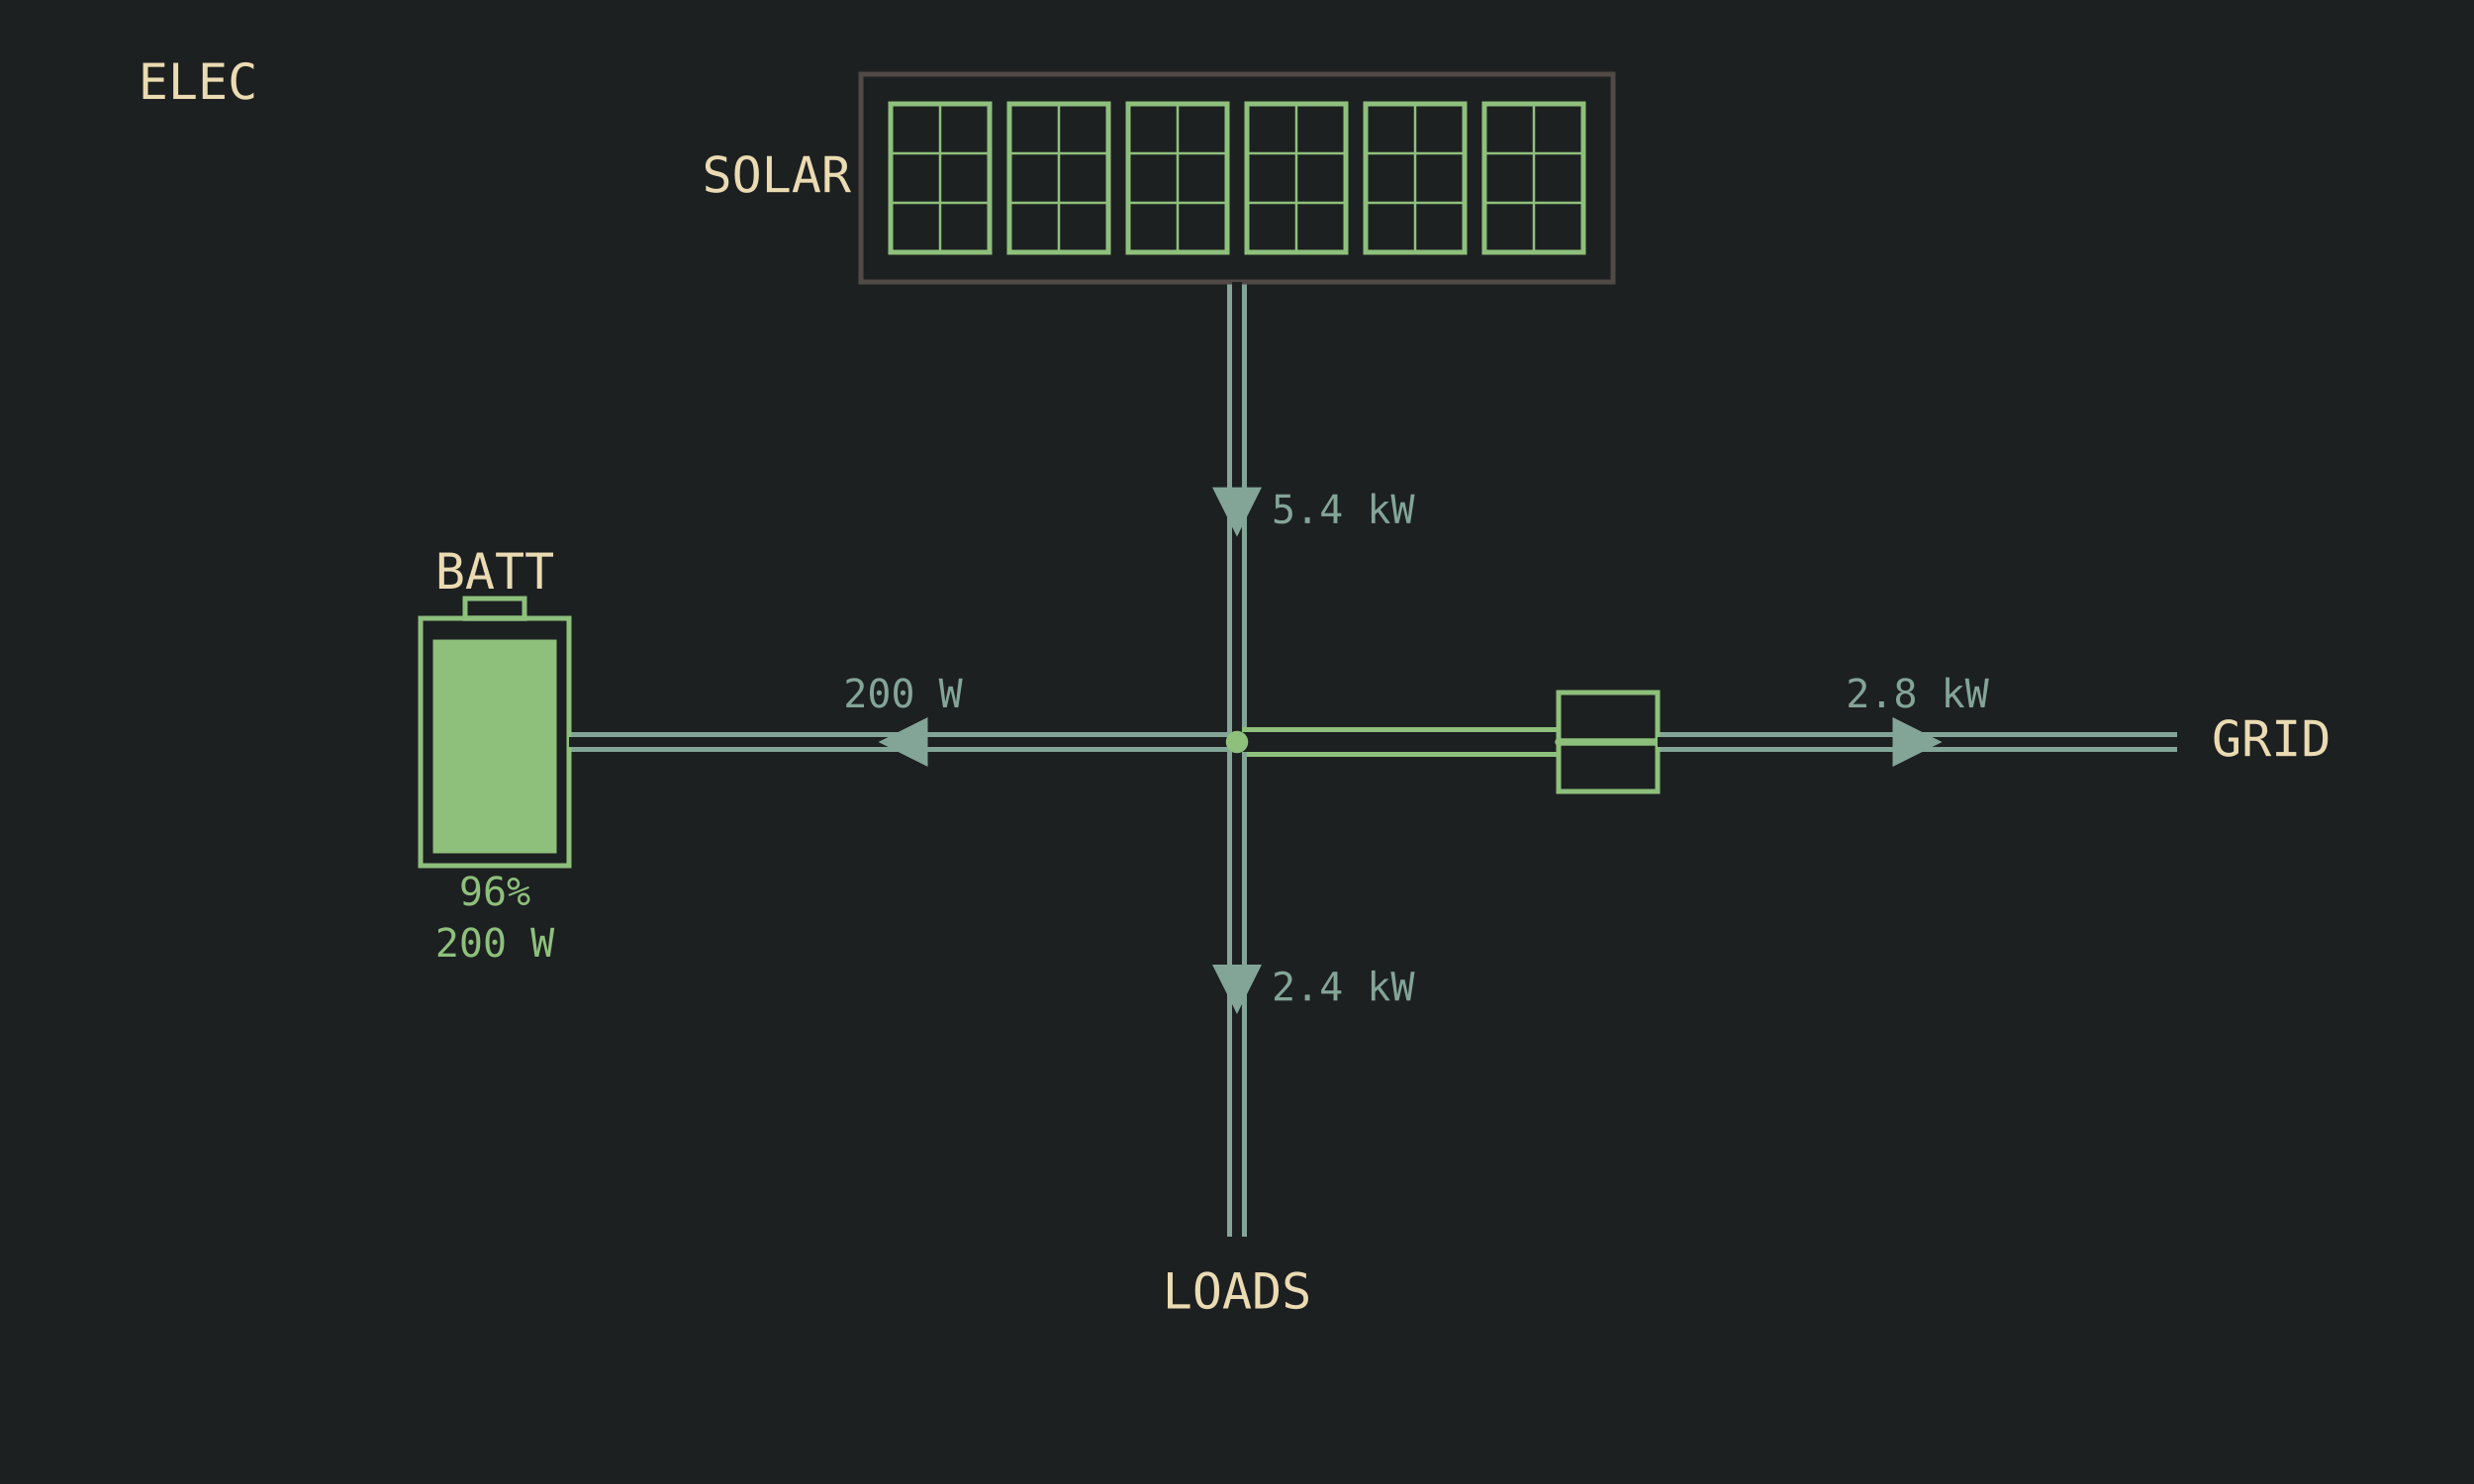
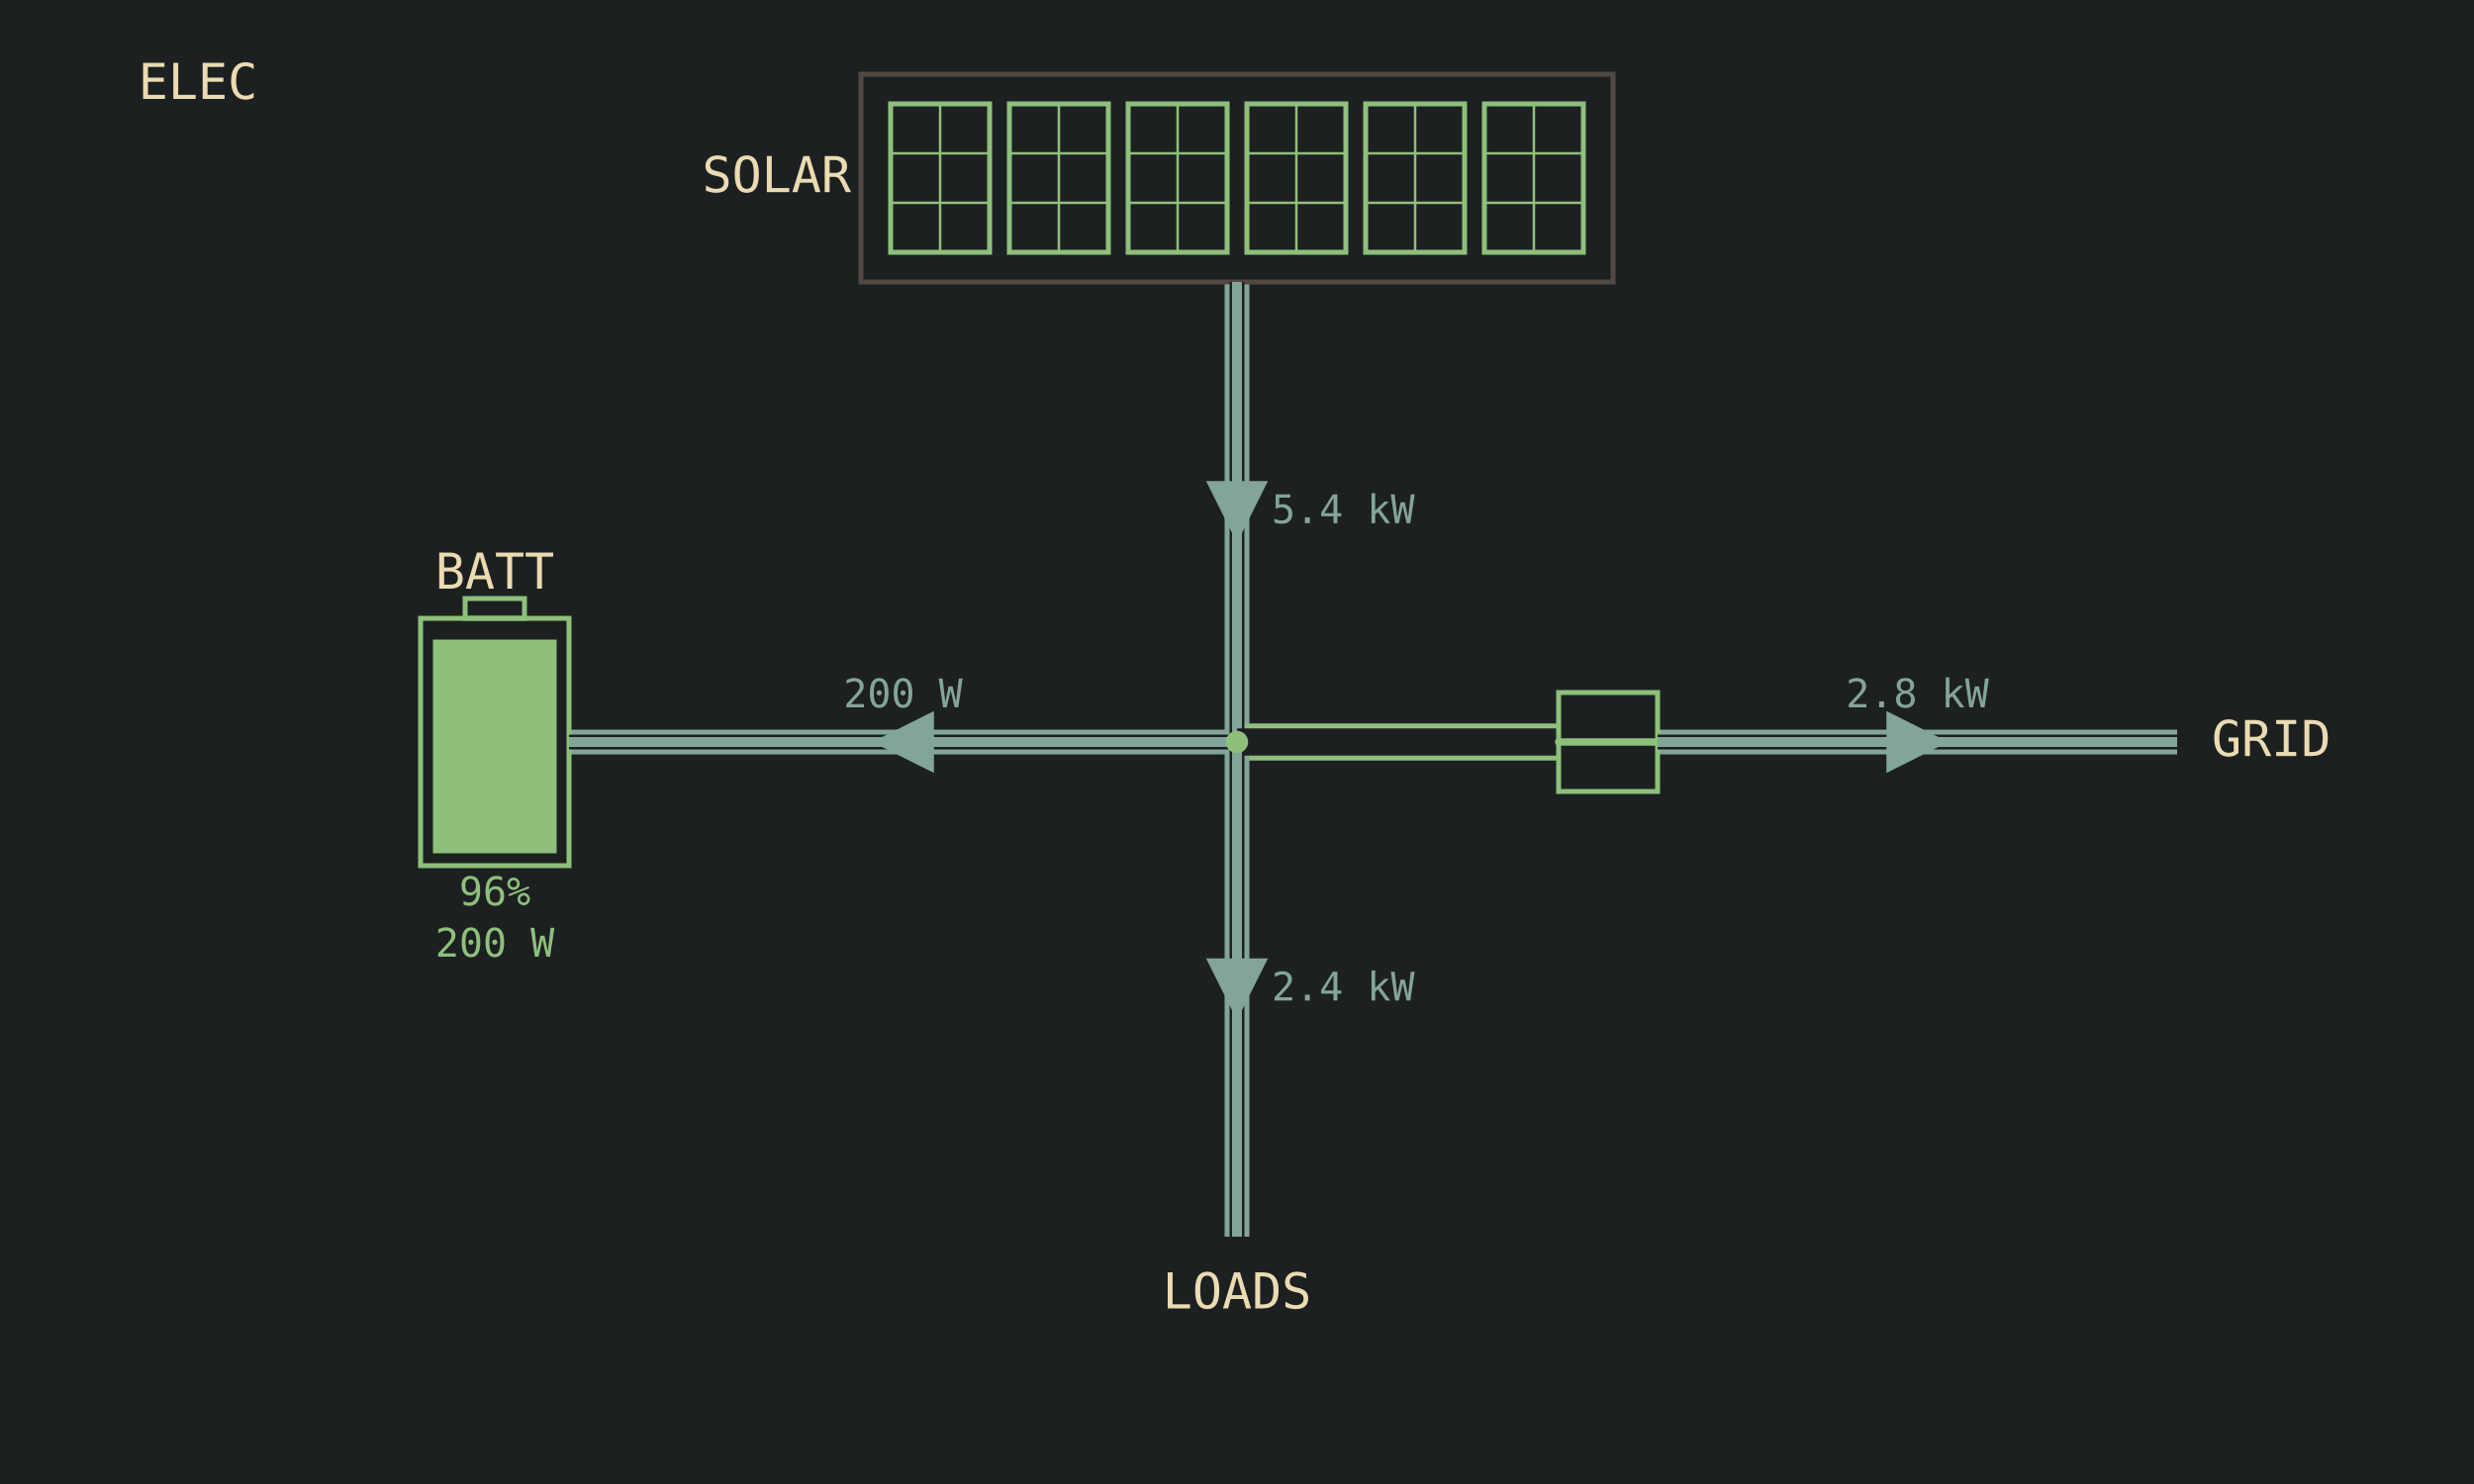
<svg xmlns="http://www.w3.org/2000/svg" viewBox="0 0 1000 600" width="1280" height="768" data-page="electrical" data-theme="lcd">
  <rect x="0" y="0" width="1000" height="600" fill="#1d2021" />
  <g id="casings">
    <g data-for="solar">
-       <polyline points="500,114 500,300" fill="none" stroke="#83a598" stroke-width="8" stroke-linejoin="round" />
+       <polyline points="500,114 500,300" fill="none" stroke="#83a598" stroke-width="10" stroke-linejoin="round" />
    </g>
    <g data-for="battery_feed">
-       <polyline points="500,300 230,300" fill="none" stroke="#83a598" stroke-width="8" stroke-linejoin="round" />
+       <polyline points="500,300 230,300" fill="none" stroke="#83a598" stroke-width="10" stroke-linejoin="round" />
    </g>
    <g data-for="bus_tie">
-       <polyline points="500,300 630,300" fill="none" stroke="#8ec07c" stroke-width="12" stroke-linejoin="round" />
+       <polyline points="500,300 630,300" fill="none" stroke="#8ec07c" stroke-width="15" stroke-linejoin="round" />
    </g>
    <g data-for="grid">
-       <polyline points="880,300 670,300" fill="none" stroke="#83a598" stroke-width="8" stroke-linejoin="round" />
+       <polyline points="880,300 670,300" fill="none" stroke="#83a598" stroke-width="10" stroke-linejoin="round" />
    </g>
    <g data-for="loads">
-       <polyline points="500,300 500,500" fill="none" stroke="#83a598" stroke-width="8" stroke-linejoin="round" />
+       <polyline points="500,300 500,500" fill="none" stroke="#83a598" stroke-width="10" stroke-linejoin="round" />
    </g>
  </g>
  <g id="title">
    <text x="80" y="40" text-anchor="middle" font-family="DejaVu Sans Mono, monospace" font-size="20" fill="#ebdbb2">ELEC</text>
  </g>
  <g id="array">
    <rect x="348" y="30" width="304" height="84" fill="none" stroke="#504945" stroke-width="2" />
    <g id="array.p1">
      <rect x="360" y="42" width="40" height="60" fill="none" stroke="#8ec07c" stroke-width="2" />
      <line x1="360" y1="62" x2="400" y2="62" stroke="#8ec07c" stroke-width="1" />
      <line x1="360" y1="82" x2="400" y2="82" stroke="#8ec07c" stroke-width="1" />
      <line x1="380" y1="42" x2="380" y2="102" stroke="#8ec07c" stroke-width="1" />
    </g>
    <g id="array.p2">
      <rect x="408" y="42" width="40" height="60" fill="none" stroke="#8ec07c" stroke-width="2" />
      <line x1="408" y1="62" x2="448" y2="62" stroke="#8ec07c" stroke-width="1" />
      <line x1="408" y1="82" x2="448" y2="82" stroke="#8ec07c" stroke-width="1" />
      <line x1="428" y1="42" x2="428" y2="102" stroke="#8ec07c" stroke-width="1" />
    </g>
    <g id="array.p3">
      <rect x="456" y="42" width="40" height="60" fill="none" stroke="#8ec07c" stroke-width="2" />
      <line x1="456" y1="62" x2="496" y2="62" stroke="#8ec07c" stroke-width="1" />
      <line x1="456" y1="82" x2="496" y2="82" stroke="#8ec07c" stroke-width="1" />
      <line x1="476" y1="42" x2="476" y2="102" stroke="#8ec07c" stroke-width="1" />
    </g>
    <g id="array.p4">
      <rect x="504" y="42" width="40" height="60" fill="none" stroke="#8ec07c" stroke-width="2" />
      <line x1="504" y1="62" x2="544" y2="62" stroke="#8ec07c" stroke-width="1" />
      <line x1="504" y1="82" x2="544" y2="82" stroke="#8ec07c" stroke-width="1" />
      <line x1="524" y1="42" x2="524" y2="102" stroke="#8ec07c" stroke-width="1" />
    </g>
    <g id="array.p5">
      <rect x="552" y="42" width="40" height="60" fill="none" stroke="#8ec07c" stroke-width="2" />
      <line x1="552" y1="62" x2="592" y2="62" stroke="#8ec07c" stroke-width="1" />
      <line x1="552" y1="82" x2="592" y2="82" stroke="#8ec07c" stroke-width="1" />
      <line x1="572" y1="42" x2="572" y2="102" stroke="#8ec07c" stroke-width="1" />
    </g>
    <g id="array.p6">
      <rect x="600" y="42" width="40" height="60" fill="none" stroke="#8ec07c" stroke-width="2" />
      <line x1="600" y1="62" x2="640" y2="62" stroke="#8ec07c" stroke-width="1" />
      <line x1="600" y1="82" x2="640" y2="82" stroke="#8ec07c" stroke-width="1" />
      <line x1="620" y1="42" x2="620" y2="102" stroke="#8ec07c" stroke-width="1" />
    </g>
    <text x="344" y="72" text-anchor="end" dominant-baseline="middle" font-family="DejaVu Sans Mono, monospace" font-size="20" fill="#ebdbb2">SOLAR</text>
  </g>
  <g id="solar">
-     <polyline points="500,114 500,300" fill="none" stroke="#1d2021" stroke-width="4" stroke-linejoin="round" />
-     <polygon points="500,217 490,197 510,197" fill="#83a598" />
+     <polyline points="500,114 500,300" fill="none" stroke="#1d2021" stroke-width="6" stroke-linejoin="round" />
+     <polyline points="500,114 500,300" fill="none" stroke="#83a598" stroke-width="4" stroke-linejoin="round" />
+     <polygon points="500,219.5 487.5,194.5 512.5,194.5" fill="#83a598" />
    <text x="514" y="207" text-anchor="start" dominant-baseline="middle" font-family="DejaVu Sans Mono, monospace" font-size="16" fill="#83a598">5.4 kW</text>
  </g>
  <g id="battery">
    <rect x="170" y="250" width="60" height="100" fill="none" stroke="#8ec07c" stroke-width="2" />
    <rect x="188" y="242" width="24" height="8" fill="none" stroke="#8ec07c" stroke-width="2" />
    <rect x="175" y="258.6" width="50" height="86.4" fill="#8ec07c" />
    <text x="200" y="238" text-anchor="middle" font-family="DejaVu Sans Mono, monospace" font-size="20" fill="#ebdbb2">BATT</text>
    <text x="200" y="366" text-anchor="middle" font-family="DejaVu Sans Mono, monospace" font-size="16" fill="#8ec07c">96%</text>
    <text x="200" y="386.8" text-anchor="middle" font-family="DejaVu Sans Mono, monospace" font-size="16" fill="#8ec07c">200 W</text>
  </g>
  <g id="battery_feed">
-     <polyline points="500,300 230,300" fill="none" stroke="#1d2021" stroke-width="4" stroke-linejoin="round" />
-     <polygon points="355,300 375,290 375,310" fill="#83a598" />
+     <polyline points="500,300 230,300" fill="none" stroke="#1d2021" stroke-width="6" stroke-linejoin="round" />
+     <polyline points="500,300 230,300" fill="none" stroke="#83a598" stroke-width="4" stroke-linejoin="round" />
+     <polygon points="352.5,300 377.5,287.5 377.5,312.5" fill="#83a598" />
    <text x="365" y="286" text-anchor="middle" font-family="DejaVu Sans Mono, monospace" font-size="16" fill="#83a598">200 W</text>
  </g>
  <g id="bus_tie">
-     <polyline points="500,300 630,300" fill="none" stroke="#1d2021" stroke-width="8" stroke-linejoin="round" />
+     <polyline points="500,300 630,300" fill="none" stroke="#1d2021" stroke-width="11" stroke-linejoin="round" />
  </g>
  <g id="main_breaker">
    <g>
      <rect x="630" y="280" width="40" height="40" fill="none" stroke="#8ec07c" stroke-width="2" />
      <line x1="630" y1="300" x2="670" y2="300" stroke="#8ec07c" stroke-width="3" stroke-linecap="round" />
    </g>
  </g>
  <g id="grid">
-     <polyline points="880,300 670,300" fill="none" stroke="#1d2021" stroke-width="4" stroke-linejoin="round" />
-     <polygon points="785,300 765,310 765,290" fill="#83a598" />
+     <polyline points="880,300 670,300" fill="none" stroke="#1d2021" stroke-width="6" stroke-linejoin="round" />
+     <polyline points="880,300 670,300" fill="none" stroke="#83a598" stroke-width="4" stroke-linejoin="round" />
+     <polygon points="787.5,300 762.5,312.5 762.5,287.5" fill="#83a598" />
    <text x="894" y="300" text-anchor="start" dominant-baseline="middle" font-family="DejaVu Sans Mono, monospace" font-size="20" fill="#ebdbb2">GRID</text>
    <text x="775" y="286" text-anchor="middle" font-family="DejaVu Sans Mono, monospace" font-size="16" fill="#83a598">2.8 kW</text>
  </g>
  <g id="loads">
-     <polyline points="500,300 500,500" fill="none" stroke="#1d2021" stroke-width="4" stroke-linejoin="round" />
-     <polygon points="500,410 490,390 510,390" fill="#83a598" />
+     <polyline points="500,300 500,500" fill="none" stroke="#1d2021" stroke-width="6" stroke-linejoin="round" />
+     <polyline points="500,300 500,500" fill="none" stroke="#83a598" stroke-width="4" stroke-linejoin="round" />
+     <polygon points="500,412.5 487.5,387.5 512.5,387.5" fill="#83a598" />
    <text x="500" y="529" text-anchor="middle" font-family="DejaVu Sans Mono, monospace" font-size="20" fill="#ebdbb2">LOADS</text>
    <text x="514" y="400" text-anchor="start" dominant-baseline="middle" font-family="DejaVu Sans Mono, monospace" font-size="16" fill="#83a598">2.4 kW</text>
  </g>
  <g id="bus">
    <circle cx="500" cy="300" r="4.5" fill="#8ec07c" />
  </g>
</svg>
